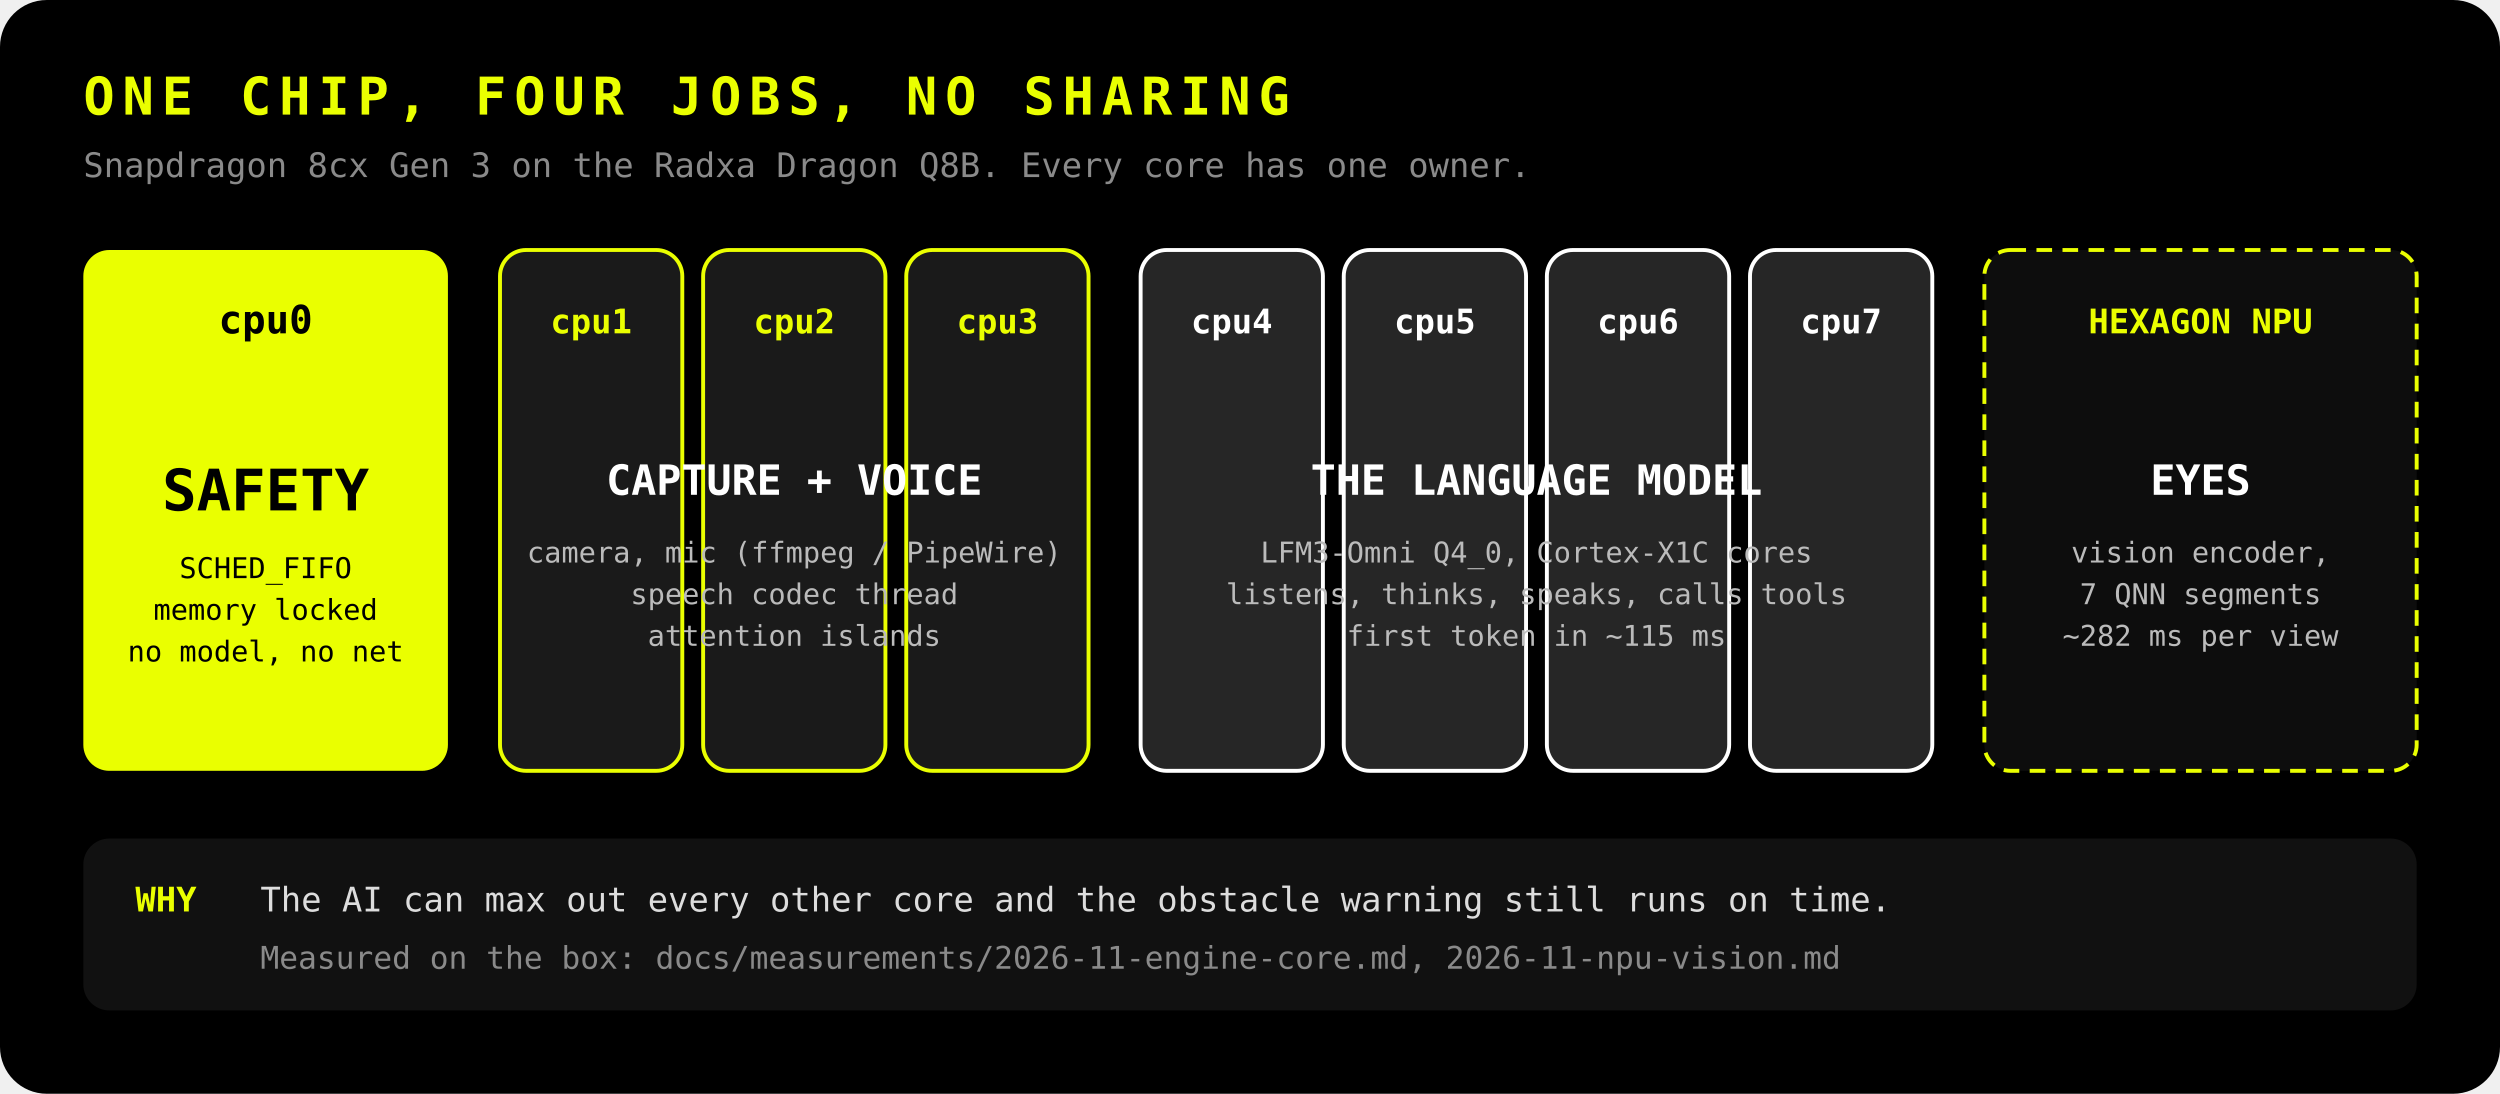
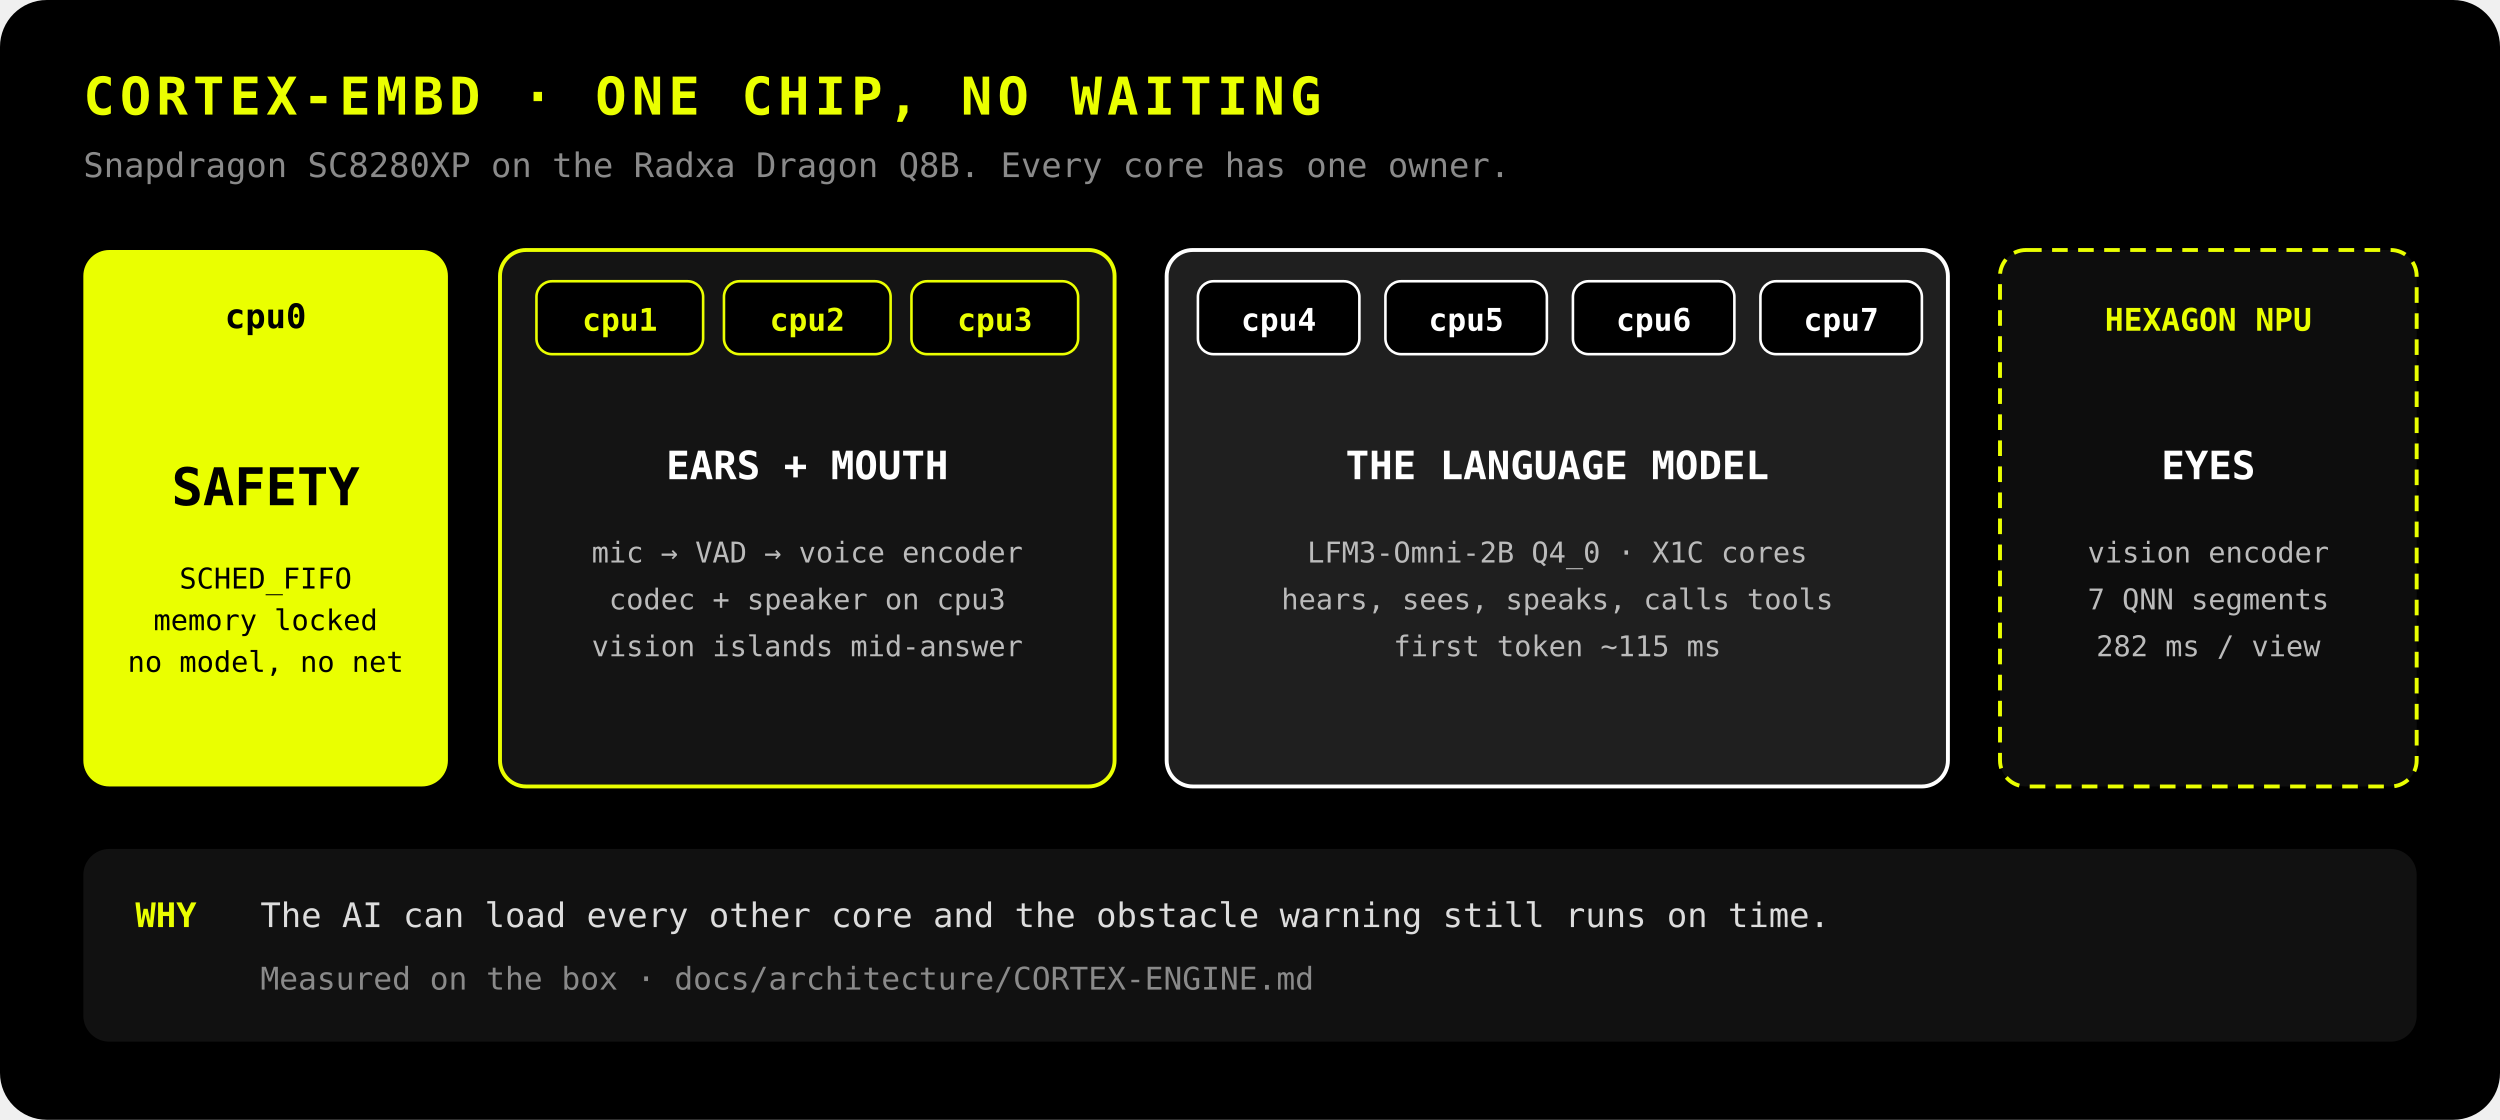
- <svg xmlns="http://www.w3.org/2000/svg" viewBox="0 0 960 420" font-family="ui-monospace,SFMono-Regular,Menlo,Consolas,monospace" role="img" aria-label="Snapdragon core map: cpu0 safety only, cpu1-3 capture and audio codec, cpu4-7 the language model, Hexagon NPU the vision encoder">
-   <rect width="960" height="420" rx="18" fill="#000" />
-   <text x="32" y="44" fill="#EAFF00" font-size="20" font-weight="700" letter-spacing="3">ONE CHIP, FOUR JOBS, NO SHARING</text>
-   <text x="32" y="68" fill="#8a8a8a" font-size="13">Snapdragon 8cx Gen 3 on the Radxa Dragon Q8B. Every core has one owner.</text>
-   <rect x="32" y="96" width="140" height="200" rx="10" fill="#EAFF00" />
-   <text x="102" y="128" text-anchor="middle" fill="#000" font-size="15" font-weight="700">cpu0</text>
-   <text x="102" y="196" text-anchor="middle" fill="#000" font-size="22" font-weight="800">SAFETY</text>
-   <text x="102" y="222" text-anchor="middle" fill="#000" font-size="11">SCHED_FIFO</text>
-   <text x="102" y="238" text-anchor="middle" fill="#000" font-size="11">memory locked</text>
-   <text x="102" y="254" text-anchor="middle" fill="#000" font-size="11">no model, no net</text>
-   <g fill="#1a1a1a" stroke="#EAFF00" stroke-width="1.5">
-     <rect x="192" y="96" width="70" height="200" rx="10" />
-     <rect x="270" y="96" width="70" height="200" rx="10" />
-     <rect x="348" y="96" width="70" height="200" rx="10" />
+ <svg xmlns="http://www.w3.org/2000/svg" viewBox="0 0 960 430" font-family="ui-monospace,SFMono-Regular,Menlo,Consolas,monospace" role="img" aria-label="Cortex-EmbD core map: cpu0 reserved for safety; cpu1-3 hearing, speech codec and speaker; cpu4-7 the language model; Hexagon NPU the vision encoder">
+   <rect width="960" height="430" rx="18" fill="#000" />
+   <text x="32" y="44" fill="#EAFF00" font-size="20" font-weight="700" letter-spacing="2">CORTEX-EMBD · ONE CHIP, NO WAITING</text>
+   <text x="32" y="68" fill="#8a8a8a" font-size="13">Snapdragon SC8280XP on the Radxa Dragon Q8B. Every core has one owner.</text>
+   <rect x="32" y="96" width="140" height="206" rx="10" fill="#EAFF00" />
+   <text x="102" y="126" text-anchor="middle" fill="#000" font-size="13" font-weight="700">cpu0</text>
+   <text x="102" y="194" text-anchor="middle" fill="#000" font-size="20" font-weight="800">SAFETY</text>
+   <text x="102" y="226" text-anchor="middle" fill="#000" font-size="11">SCHED_FIFO</text>
+   <text x="102" y="242" text-anchor="middle" fill="#000" font-size="11">memory locked</text>
+   <text x="102" y="258" text-anchor="middle" fill="#000" font-size="11">no model, no net</text>
+   <rect x="192" y="96" width="236" height="206" rx="10" fill="#141414" stroke="#EAFF00" stroke-width="1.5" />
+   <g fill="#000" stroke="#EAFF00" stroke-width="1">
+     <rect x="206" y="108" width="64" height="28" rx="6" />
+     <rect x="278" y="108" width="64" height="28" rx="6" />
+     <rect x="350" y="108" width="64" height="28" rx="6" />
  </g>
-   <g fill="#EAFF00" font-size="13" text-anchor="middle" font-weight="700">
-     <text x="227" y="128">cpu1</text>
-     <text x="305" y="128">cpu2</text>
-     <text x="383" y="128">cpu3</text>
+   <g fill="#EAFF00" font-size="12" font-weight="700" text-anchor="middle">
+     <text x="238" y="127">cpu1</text>
+     <text x="310" y="127">cpu2</text>
+     <text x="382" y="127">cpu3</text>
  </g>
-   <text x="305" y="190" text-anchor="middle" fill="#fff" font-size="16" font-weight="700">CAPTURE + VOICE</text>
-   <text x="305" y="216" text-anchor="middle" fill="#bbb" font-size="11">camera, mic (ffmpeg / PipeWire)</text>
-   <text x="305" y="232" text-anchor="middle" fill="#bbb" font-size="11">speech codec thread</text>
-   <text x="305" y="248" text-anchor="middle" fill="#bbb" font-size="11">attention islands</text>
-   <g fill="#262626" stroke="#fff" stroke-width="1.5">
-     <rect x="438" y="96" width="70" height="200" rx="10" />
-     <rect x="516" y="96" width="70" height="200" rx="10" />
-     <rect x="594" y="96" width="70" height="200" rx="10" />
-     <rect x="672" y="96" width="70" height="200" rx="10" />
+   <text x="310" y="184" text-anchor="middle" fill="#fff" font-size="15" font-weight="700">EARS + MOUTH</text>
+   <text x="310" y="216" text-anchor="middle" fill="#bbb" font-size="11">mic → VAD → voice encoder</text>
+   <text x="310" y="234" text-anchor="middle" fill="#bbb" font-size="11">codec + speaker on cpu3</text>
+   <text x="310" y="252" text-anchor="middle" fill="#bbb" font-size="11">vision islands mid-answer</text>
+   <rect x="448" y="96" width="300" height="206" rx="10" fill="#1f1f1f" stroke="#fff" stroke-width="1.5" />
+   <g fill="#000" stroke="#fff" stroke-width="1">
+     <rect x="460" y="108" width="62" height="28" rx="6" />
+     <rect x="532" y="108" width="62" height="28" rx="6" />
+     <rect x="604" y="108" width="62" height="28" rx="6" />
+     <rect x="676" y="108" width="62" height="28" rx="6" />
  </g>
-   <g fill="#fff" font-size="13" text-anchor="middle" font-weight="700">
-     <text x="473" y="128">cpu4</text>
-     <text x="551" y="128">cpu5</text>
-     <text x="629" y="128">cpu6</text>
-     <text x="707" y="128">cpu7</text>
+   <g fill="#fff" font-size="12" font-weight="700" text-anchor="middle">
+     <text x="491" y="127">cpu4</text>
+     <text x="563" y="127">cpu5</text>
+     <text x="635" y="127">cpu6</text>
+     <text x="707" y="127">cpu7</text>
  </g>
-   <text x="590" y="190" text-anchor="middle" fill="#fff" font-size="16" font-weight="700">THE LANGUAGE MODEL</text>
-   <text x="590" y="216" text-anchor="middle" fill="#bbb" font-size="11">LFM3-Omni Q4_0, Cortex-X1C cores</text>
-   <text x="590" y="232" text-anchor="middle" fill="#bbb" font-size="11">listens, thinks, speaks, calls tools</text>
-   <text x="590" y="248" text-anchor="middle" fill="#bbb" font-size="11">first token in ~115 ms</text>
-   <rect x="762" y="96" width="166" height="200" rx="10" fill="#0d0d0d" stroke="#EAFF00" stroke-width="1.5" stroke-dasharray="6 4" />
-   <text x="845" y="128" text-anchor="middle" fill="#EAFF00" font-size="13" font-weight="700">HEXAGON NPU</text>
-   <text x="845" y="190" text-anchor="middle" fill="#fff" font-size="16" font-weight="700">EYES</text>
-   <text x="845" y="216" text-anchor="middle" fill="#bbb" font-size="11">vision encoder,</text>
-   <text x="845" y="232" text-anchor="middle" fill="#bbb" font-size="11">7 QNN segments</text>
-   <text x="845" y="248" text-anchor="middle" fill="#bbb" font-size="11">~282 ms per view</text>
-   <rect x="32" y="322" width="896" height="66" rx="10" fill="#111" />
-   <text x="52" y="350" fill="#EAFF00" font-size="13" font-weight="700">WHY</text>
-   <text x="100" y="350" fill="#ddd" font-size="13">The AI can max out every other core and the obstacle warning still runs on time.</text>
-   <text x="100" y="372" fill="#8a8a8a" font-size="12">Measured on the box: docs/measurements/2026-11-engine-core.md, 2026-11-npu-vision.md</text>
+   <text x="598" y="184" text-anchor="middle" fill="#fff" font-size="15" font-weight="700">THE LANGUAGE MODEL</text>
+   <text x="598" y="216" text-anchor="middle" fill="#bbb" font-size="11">LFM3-Omni-2B Q4_0 · X1C cores</text>
+   <text x="598" y="234" text-anchor="middle" fill="#bbb" font-size="11">hears, sees, speaks, calls tools</text>
+   <text x="598" y="252" text-anchor="middle" fill="#bbb" font-size="11">first token ~115 ms</text>
+   <rect x="768" y="96" width="160" height="206" rx="10" fill="#0d0d0d" stroke="#EAFF00" stroke-width="1.5" stroke-dasharray="6 4" />
+   <text x="848" y="127" text-anchor="middle" fill="#EAFF00" font-size="12" font-weight="700">HEXAGON NPU</text>
+   <text x="848" y="184" text-anchor="middle" fill="#fff" font-size="15" font-weight="700">EYES</text>
+   <text x="848" y="216" text-anchor="middle" fill="#bbb" font-size="11">vision encoder</text>
+   <text x="848" y="234" text-anchor="middle" fill="#bbb" font-size="11">7 QNN segments</text>
+   <text x="848" y="252" text-anchor="middle" fill="#bbb" font-size="11">282 ms / view</text>
+   <rect x="32" y="326" width="896" height="74" rx="10" fill="#111" />
+   <text x="52" y="356" fill="#EAFF00" font-size="13" font-weight="700">WHY</text>
+   <text x="100" y="356" fill="#ddd" font-size="13">The AI can load every other core and the obstacle warning still runs on time.</text>
+   <text x="100" y="380" fill="#8a8a8a" font-size="12">Measured on the box · docs/architecture/CORTEX-ENGINE.md</text>
</svg>
